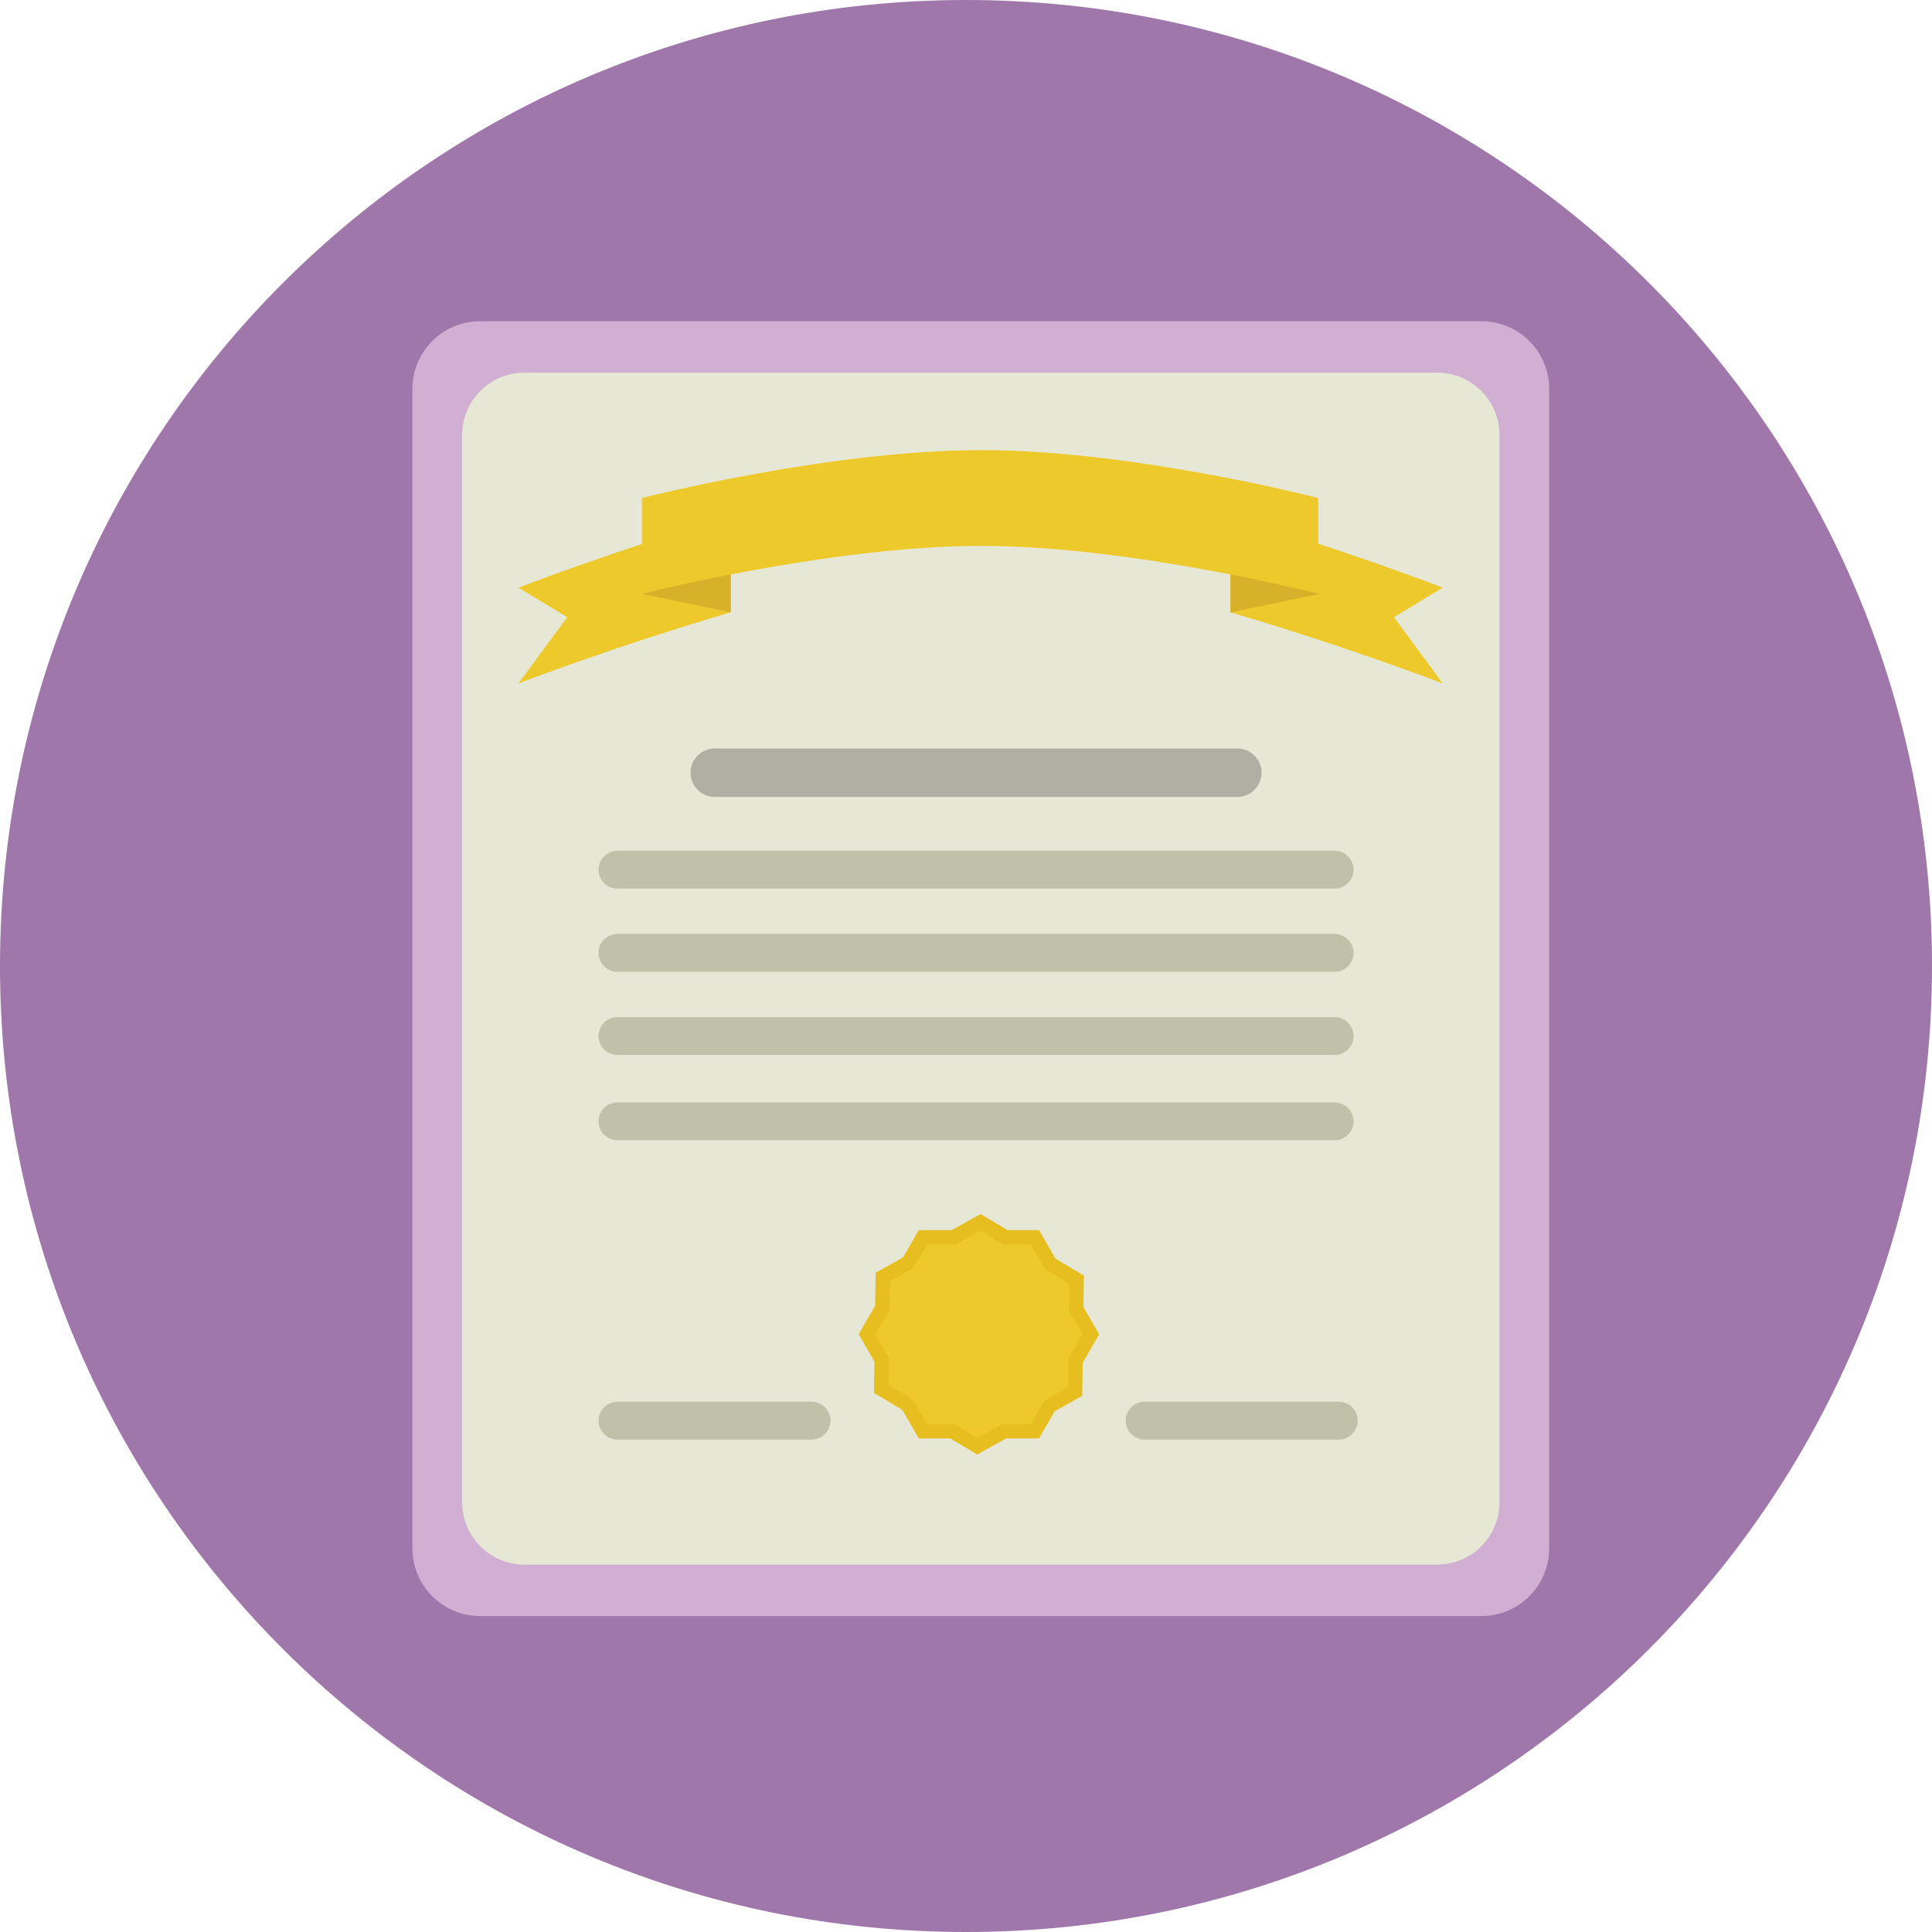
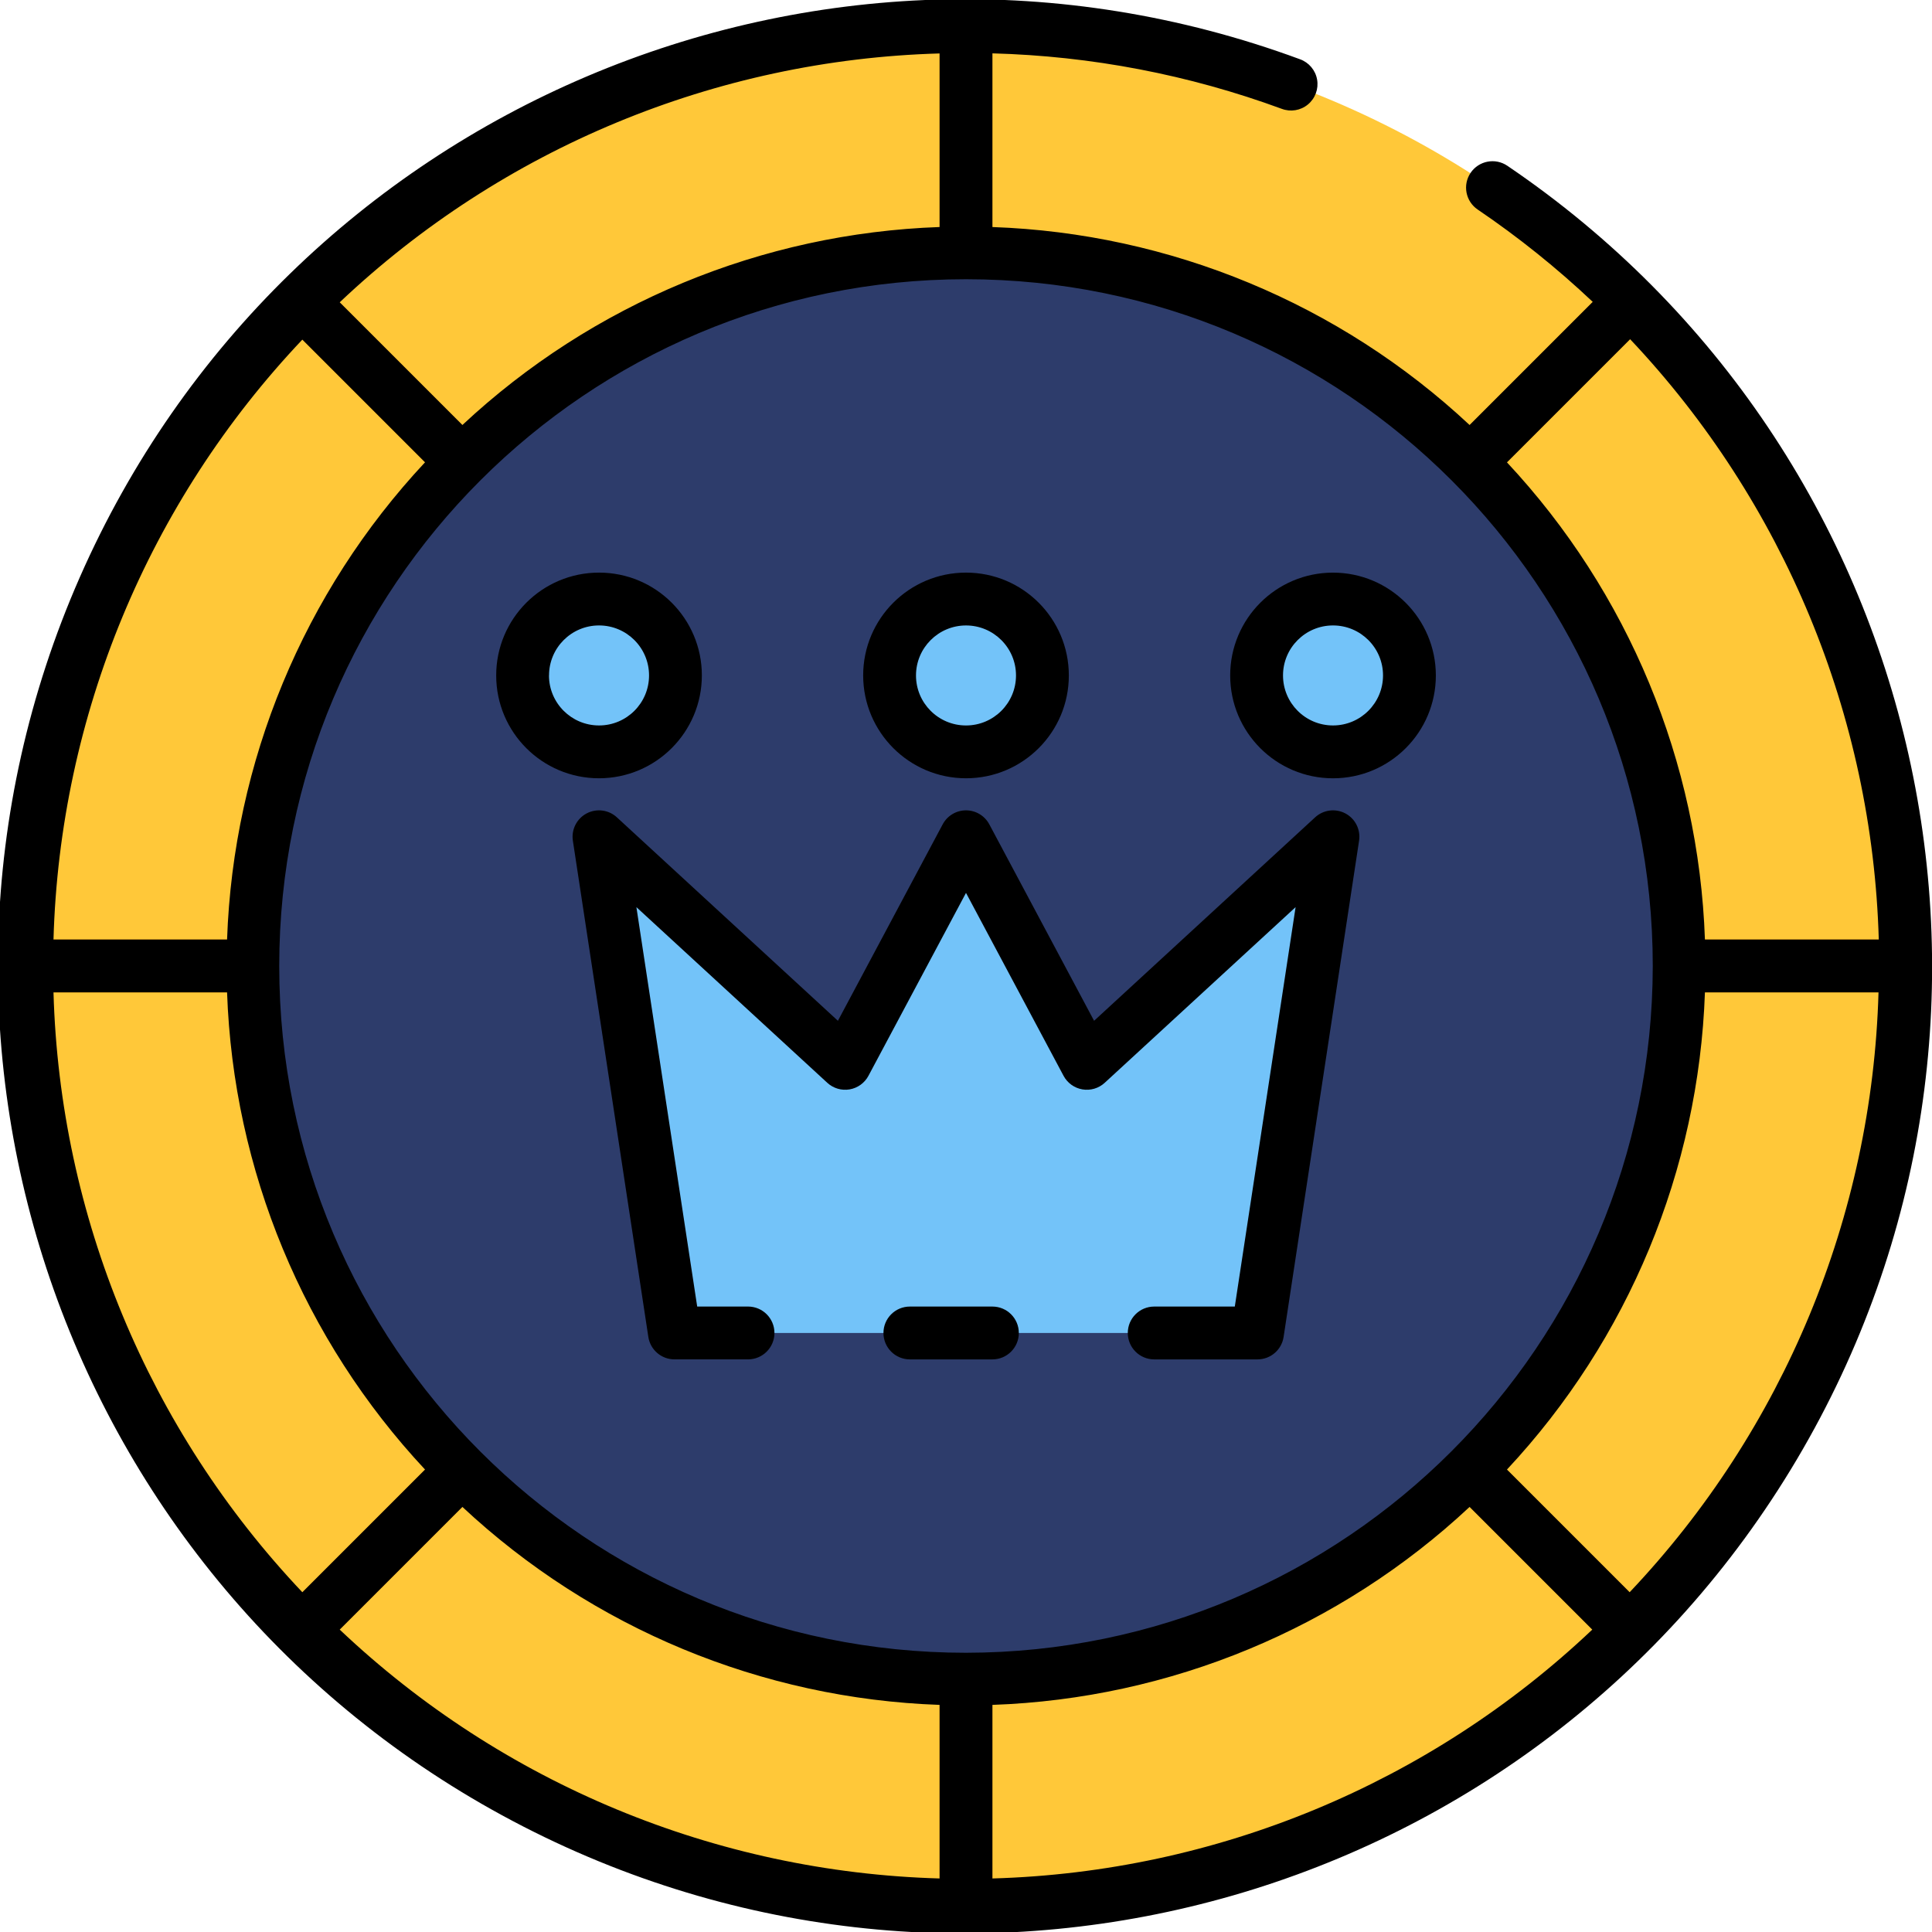
- <svg xmlns="http://www.w3.org/2000/svg" version="1.1" id="Layer_1" x="0px" y="0px" viewBox="0 0 473.931 473.931" style="enable-background:new 0 0 473.931 473.931;" xml:space="preserve">
-   <circle style="fill:#9F77AA;" cx="236.966" cy="236.966" r="236.966" />
-   <path style="fill:#D1AFD2;" d="M380.024,379.811c0,9.175-7.431,16.61-16.606,16.61H117.779c-9.179,0-16.61-7.435-16.61-16.61V95.404  c0-9.171,7.431-16.606,16.61-16.606h245.639c9.171,0,16.606,7.431,16.606,16.606L380.024,379.811L380.024,379.811z" />
-   <path style="fill:#E7E7D6;" d="M367.83,368.518c0,8.438-6.847,15.289-15.289,15.289H128.664c-8.449,0-15.289-6.851-15.289-15.289  V106.693c0-8.441,6.84-15.285,15.289-15.285h223.877c8.441,0,15.289,6.844,15.289,15.285V368.518z" />
-   <path style="fill:#EDC92C;" d="M353.914,167.646l-11.977-16.243l11.977-7.259c0,0-24.247-9.347-52.078-17.474v23.543  C329.638,158.333,353.914,167.646,353.914,167.646z" />
-   <polygon style="fill:#D7B129;" points="323.382,145.753 301.837,126.666 301.837,150.209 " />
-   <path style="fill:#EDC92C;" d="M127.171,167.646l11.977-16.243l-11.977-7.259c0,0,24.247-9.347,52.078-17.474v23.543  C151.44,158.333,127.171,167.646,127.171,167.646z" />
-   <polygon style="fill:#D7B129;" points="157.696,145.753 179.249,126.666 179.249,150.209 " />
-   <path style="fill:#EDC92C;" d="M157.472,122.165c0,0,45.852-11.753,83.187-11.753c37.332,0,82.719,11.753,82.719,11.753v23.506  c0,0-45.743-11.757-82.719-11.757c-36.987,0-83.187,11.757-83.187,11.757L157.472,122.165L157.472,122.165z" />
-   <path style="fill:#BFC1A9;" d="M327.393,208.693H151.47c-2.567,0-4.64,2.088-4.64,4.644c0,2.574,2.077,4.651,4.64,4.651h175.923  c2.559,0,4.647-2.08,4.647-4.651C332.04,210.781,329.952,208.693,327.393,208.693z" />
-   <path style="fill:#AFAFA3;" d="M303.532,183.604H175.339c-3.282,0-5.942,2.668-5.942,5.942c0,3.289,2.66,5.946,5.942,5.946h128.193  c3.274,0,5.934-2.657,5.934-5.946C309.466,186.272,306.806,183.604,303.532,183.604z" />
+ <svg xmlns="http://www.w3.org/2000/svg" height="512" viewBox="0 0 128 128" width="512">
  <g>
-     <path style="fill:#BFC1A9;" d="M327.393,229.097H151.47c-2.567,0-4.64,2.084-4.64,4.647s2.077,4.644,4.64,4.644h175.923   c2.559,0,4.647-2.08,4.647-4.644S329.952,229.097,327.393,229.097z" />
-     <path style="fill:#BFC1A9;" d="M327.393,249.497H151.47c-2.567,0-4.64,2.088-4.64,4.651s2.077,4.644,4.64,4.644h175.923   c2.559,0,4.647-2.08,4.647-4.644S329.952,249.497,327.393,249.497z" />
-     <path style="fill:#BFC1A9;" d="M327.393,270.424H151.47c-2.567,0-4.64,2.088-4.64,4.651c0,2.563,2.077,4.643,4.64,4.643h175.923   c2.559,0,4.647-2.08,4.647-4.643C332.04,272.512,329.952,270.424,327.393,270.424z" />
-     <path style="fill:#BFC1A9;" d="M199.092,343.849H151.47c-2.567,0-4.64,2.077-4.64,4.643c0,2.567,2.077,4.651,4.64,4.651h47.621   c2.559,0,4.64-2.084,4.64-4.651C203.731,345.926,201.647,343.849,199.092,343.849z" />
-     <path style="fill:#BFC1A9;" d="M328.414,343.849h-47.618c-2.567,0-4.64,2.077-4.64,4.643c0,2.567,2.077,4.651,4.64,4.651h47.618   c2.552,0,4.64-2.084,4.64-4.651C333.054,345.926,330.966,343.849,328.414,343.849z" />
+     <g>
+       <circle cx="64" cy="63.997" fill="#ffc839" r="62.25" transform="matrix(.16 -.987 .987 .16 -9.422 116.919)" />
+       <g fill="#ff9100">
+         <path d="m62.25 1.791v14.956a1.75 1.75 0 0 0 3.5 0v-14.956c-.583-.016-1.163-.044-1.75-.044s-1.167.028-1.75.044z" />
+         <path d="m64 109.5a1.751 1.751 0 0 0 -1.75 1.75v14.95c.583.016 1.163.044 1.75.044s1.167-.028 1.75-.044v-14.953a1.751 1.751 0 0 0 -1.75-1.747z" />
+         <path d="m96.173 29.349a1.75 1.75 0 0 0 2.475 2.475l10.577-10.577q-1.2-1.272-2.474-2.475z" />
+         <path d="m29.352 96.17-10.577 10.578q1.2 1.272 2.474 2.474l10.578-10.577a1.75 1.75 0 1 0 -2.475-2.475z" />
+         <path d="m126.206 62.247h-14.956a1.75 1.75 0 0 0 0 3.5h14.956c.016-.583.044-1.163.044-1.75s-.028-1.167-.044-1.75z" />
+         <path d="m16.75 62.247h-14.956c-.016.583-.044 1.163-.044 1.753s.028 1.167.044 1.75h14.956a1.75 1.75 0 0 0 0-3.5z" />
+         <path d="m96.173 96.17a1.751 1.751 0 0 0 0 2.475l10.578 10.577q1.27-1.2 2.474-2.474l-10.577-10.578a1.751 1.751 0 0 0 -2.475 0z" />
+         <path d="m21.249 18.772q-1.272 1.2-2.474 2.475l10.577 10.577a1.75 1.75 0 0 0 2.475-2.475z" />
+       </g>
+       <circle cx="64" cy="63.997" fill="#2d3c6b" r="47.25" />
+       <g fill="#73c3f9">
+         <path d="m83.312 88.313h-38.625l-5.004-32.875 16.311 15.011 8.006-15.011 8.006 15.011 16.31-15.011z" />
+         <circle cx="64" cy="44.75" r="5.063" />
+         <circle cx="88.316" cy="44.75" r="5.062" />
+         <circle cx="39.683" cy="44.75" r="5.063" />
+       </g>
+     </g>
+     <g>
+       <path d="m99.864 10.982a1.75 1.75 0 1 0 -1.964 2.9 60.863 60.863 0 0 1 7.623 6.118l-8.158 8.158a48.8 48.8 0 0 0 -31.615-13.116v-11.507a60.218 60.218 0 0 1 19.166 3.674 1.75 1.75 0 1 0 1.21-3.284 64.064 64.064 0 1 0 13.738 7.057zm13.092 51.265a48.808 48.808 0 0 0 -13.116-31.615l8.16-8.159a60.445 60.445 0 0 1 16.474 39.774zm-82.321 37.59a48.8 48.8 0 0 0 31.615 13.116v11.5a60.261 60.261 0 0 1 -39.743-16.488zm35.115 13.116a48.8 48.8 0 0 0 31.615-13.116l8.128 8.128a60.265 60.265 0 0 1 -39.743 16.488zm-1.75-3.453a45.5 45.5 0 1 1 45.5-45.5 45.551 45.551 0 0 1 -45.5 45.5zm-48.956-47.253h-11.5a60.265 60.265 0 0 1 16.488-39.747l8.128 8.128a48.8 48.8 0 0 0 -13.116 31.619zm15.591-34.09-8.128-8.128a60.261 60.261 0 0 1 39.743-16.488v11.5a48.8 48.8 0 0 0 -31.615 13.116zm-27.091 37.59h11.5a48.8 48.8 0 0 0 13.116 31.615l-8.128 8.128a60.261 60.261 0 0 1 -16.488-39.743zm104.424 39.743-8.128-8.128a48.808 48.808 0 0 0 13.116-31.615h11.5a60.261 60.261 0 0 1 -16.488 39.743z" />
+       <path d="m65.75 86.563h-5.469a1.75 1.75 0 1 0 0 3.5h5.469a1.75 1.75 0 0 0 0-3.5z" />
+       <path d="m89.138 53.893a1.75 1.75 0 0 0 -2.007.257l-14.645 13.48-6.942-13.016a1.75 1.75 0 0 0 -3.088 0l-6.942 13.016-14.645-13.48a1.75 1.75 0 0 0 -2.915 1.55l5 32.875a1.751 1.751 0 0 0 1.73 1.487h4.875a1.75 1.75 0 0 0 0-3.5h-3.368l-4.028-26.462 12.646 11.637a1.749 1.749 0 0 0 2.729-.464l6.462-12.117 6.462 12.117a1.749 1.749 0 0 0 2.729.464l12.646-11.637-4.028 26.463h-5.34a1.75 1.75 0 0 0 0 3.5h6.843a1.749 1.749 0 0 0 1.73-1.487l5-32.875a1.749 1.749 0 0 0 -.904-1.808z" />
+       <path d="m64 51.563a6.813 6.813 0 1 0 -6.813-6.813 6.821 6.821 0 0 0 6.813 6.813zm0-10.125a3.313 3.313 0 1 1 -3.313 3.312 3.315 3.315 0 0 1 3.313-3.312z" />
+       <path d="m88.316 37.938a6.813 6.813 0 1 0 6.813 6.812 6.82 6.82 0 0 0 -6.813-6.812zm0 10.125a3.313 3.313 0 1 1 3.313-3.313 3.316 3.316 0 0 1 -3.313 3.313z" />
+       <path d="m46.5 44.75a6.813 6.813 0 1 0 -6.812 6.813 6.82 6.82 0 0 0 6.812-6.813zm-10.125 0a3.313 3.313 0 1 1 3.313 3.313 3.316 3.316 0 0 1 -3.317-3.313z" />
+     </g>
  </g>
-   <polygon style="fill:#E6BE20;" points="265.586,334.311 269.628,327.303 265.77,320.624 265.878,312.912 258.93,308.77   254.881,301.754 247.166,301.754 240.543,297.81 233.475,301.754 225.377,301.754 221.527,308.437 214.796,312.201 214.68,320.295   210.631,327.303 214.489,333.986 214.388,341.698 221.336,345.84 225.377,352.852 233.097,352.852 239.723,356.799 246.792,352.852   254.881,352.852 258.739,346.173 265.47,342.408 " />
-   <polygon style="fill:#EDC92C;" points="262.08,333.35 265.564,327.303 262.241,321.544 262.335,314.899 256.344,311.326   252.849,305.283 246.193,305.283 240.483,301.874 234.395,305.283 227.417,305.283 224.09,311.038 218.283,314.282 218.186,321.26   214.702,327.303 218.025,333.065 217.931,339.714 223.933,343.284 227.417,349.331 234.07,349.331 239.783,352.736 245.879,349.331   252.849,349.331 256.176,343.572 261.976,340.328 " />
-   <g>
- </g>
-   <g>
- </g>
-   <g>
- </g>
-   <g>
- </g>
-   <g>
- </g>
-   <g>
- </g>
-   <g>
- </g>
-   <g>
- </g>
-   <g>
- </g>
-   <g>
- </g>
-   <g>
- </g>
-   <g>
- </g>
-   <g>
- </g>
-   <g>
- </g>
-   <g>
- </g>
</svg>
